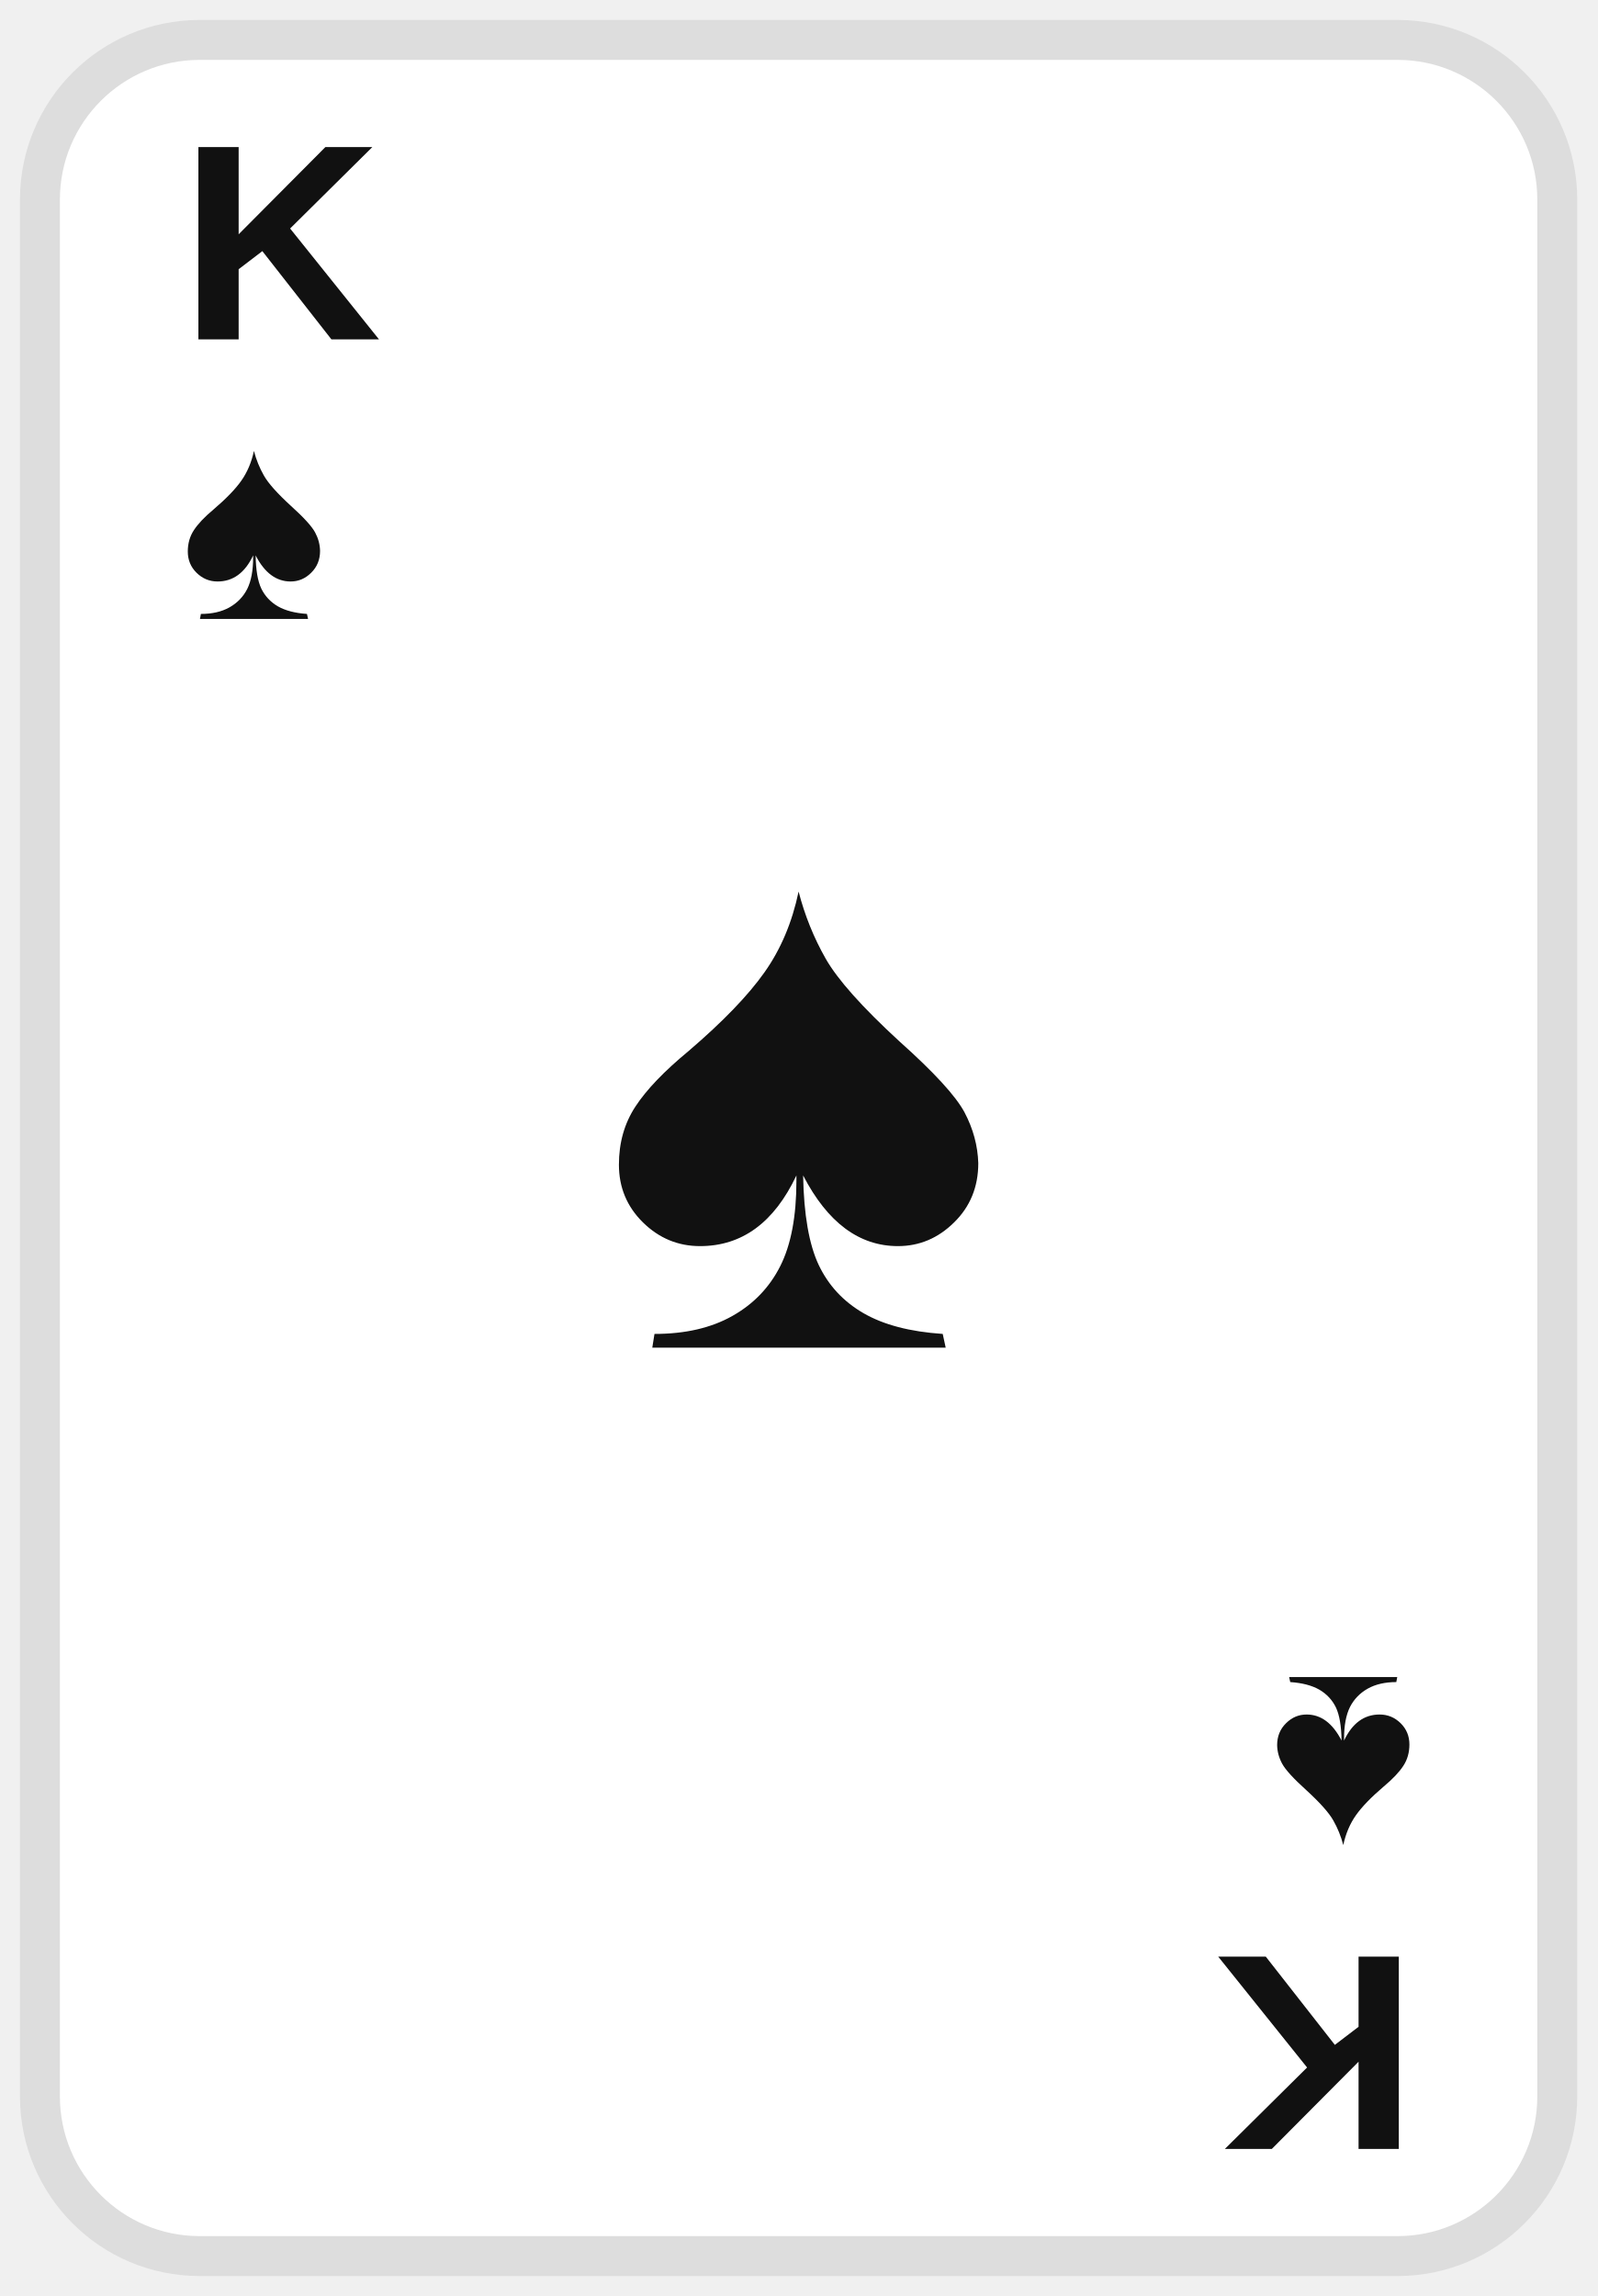
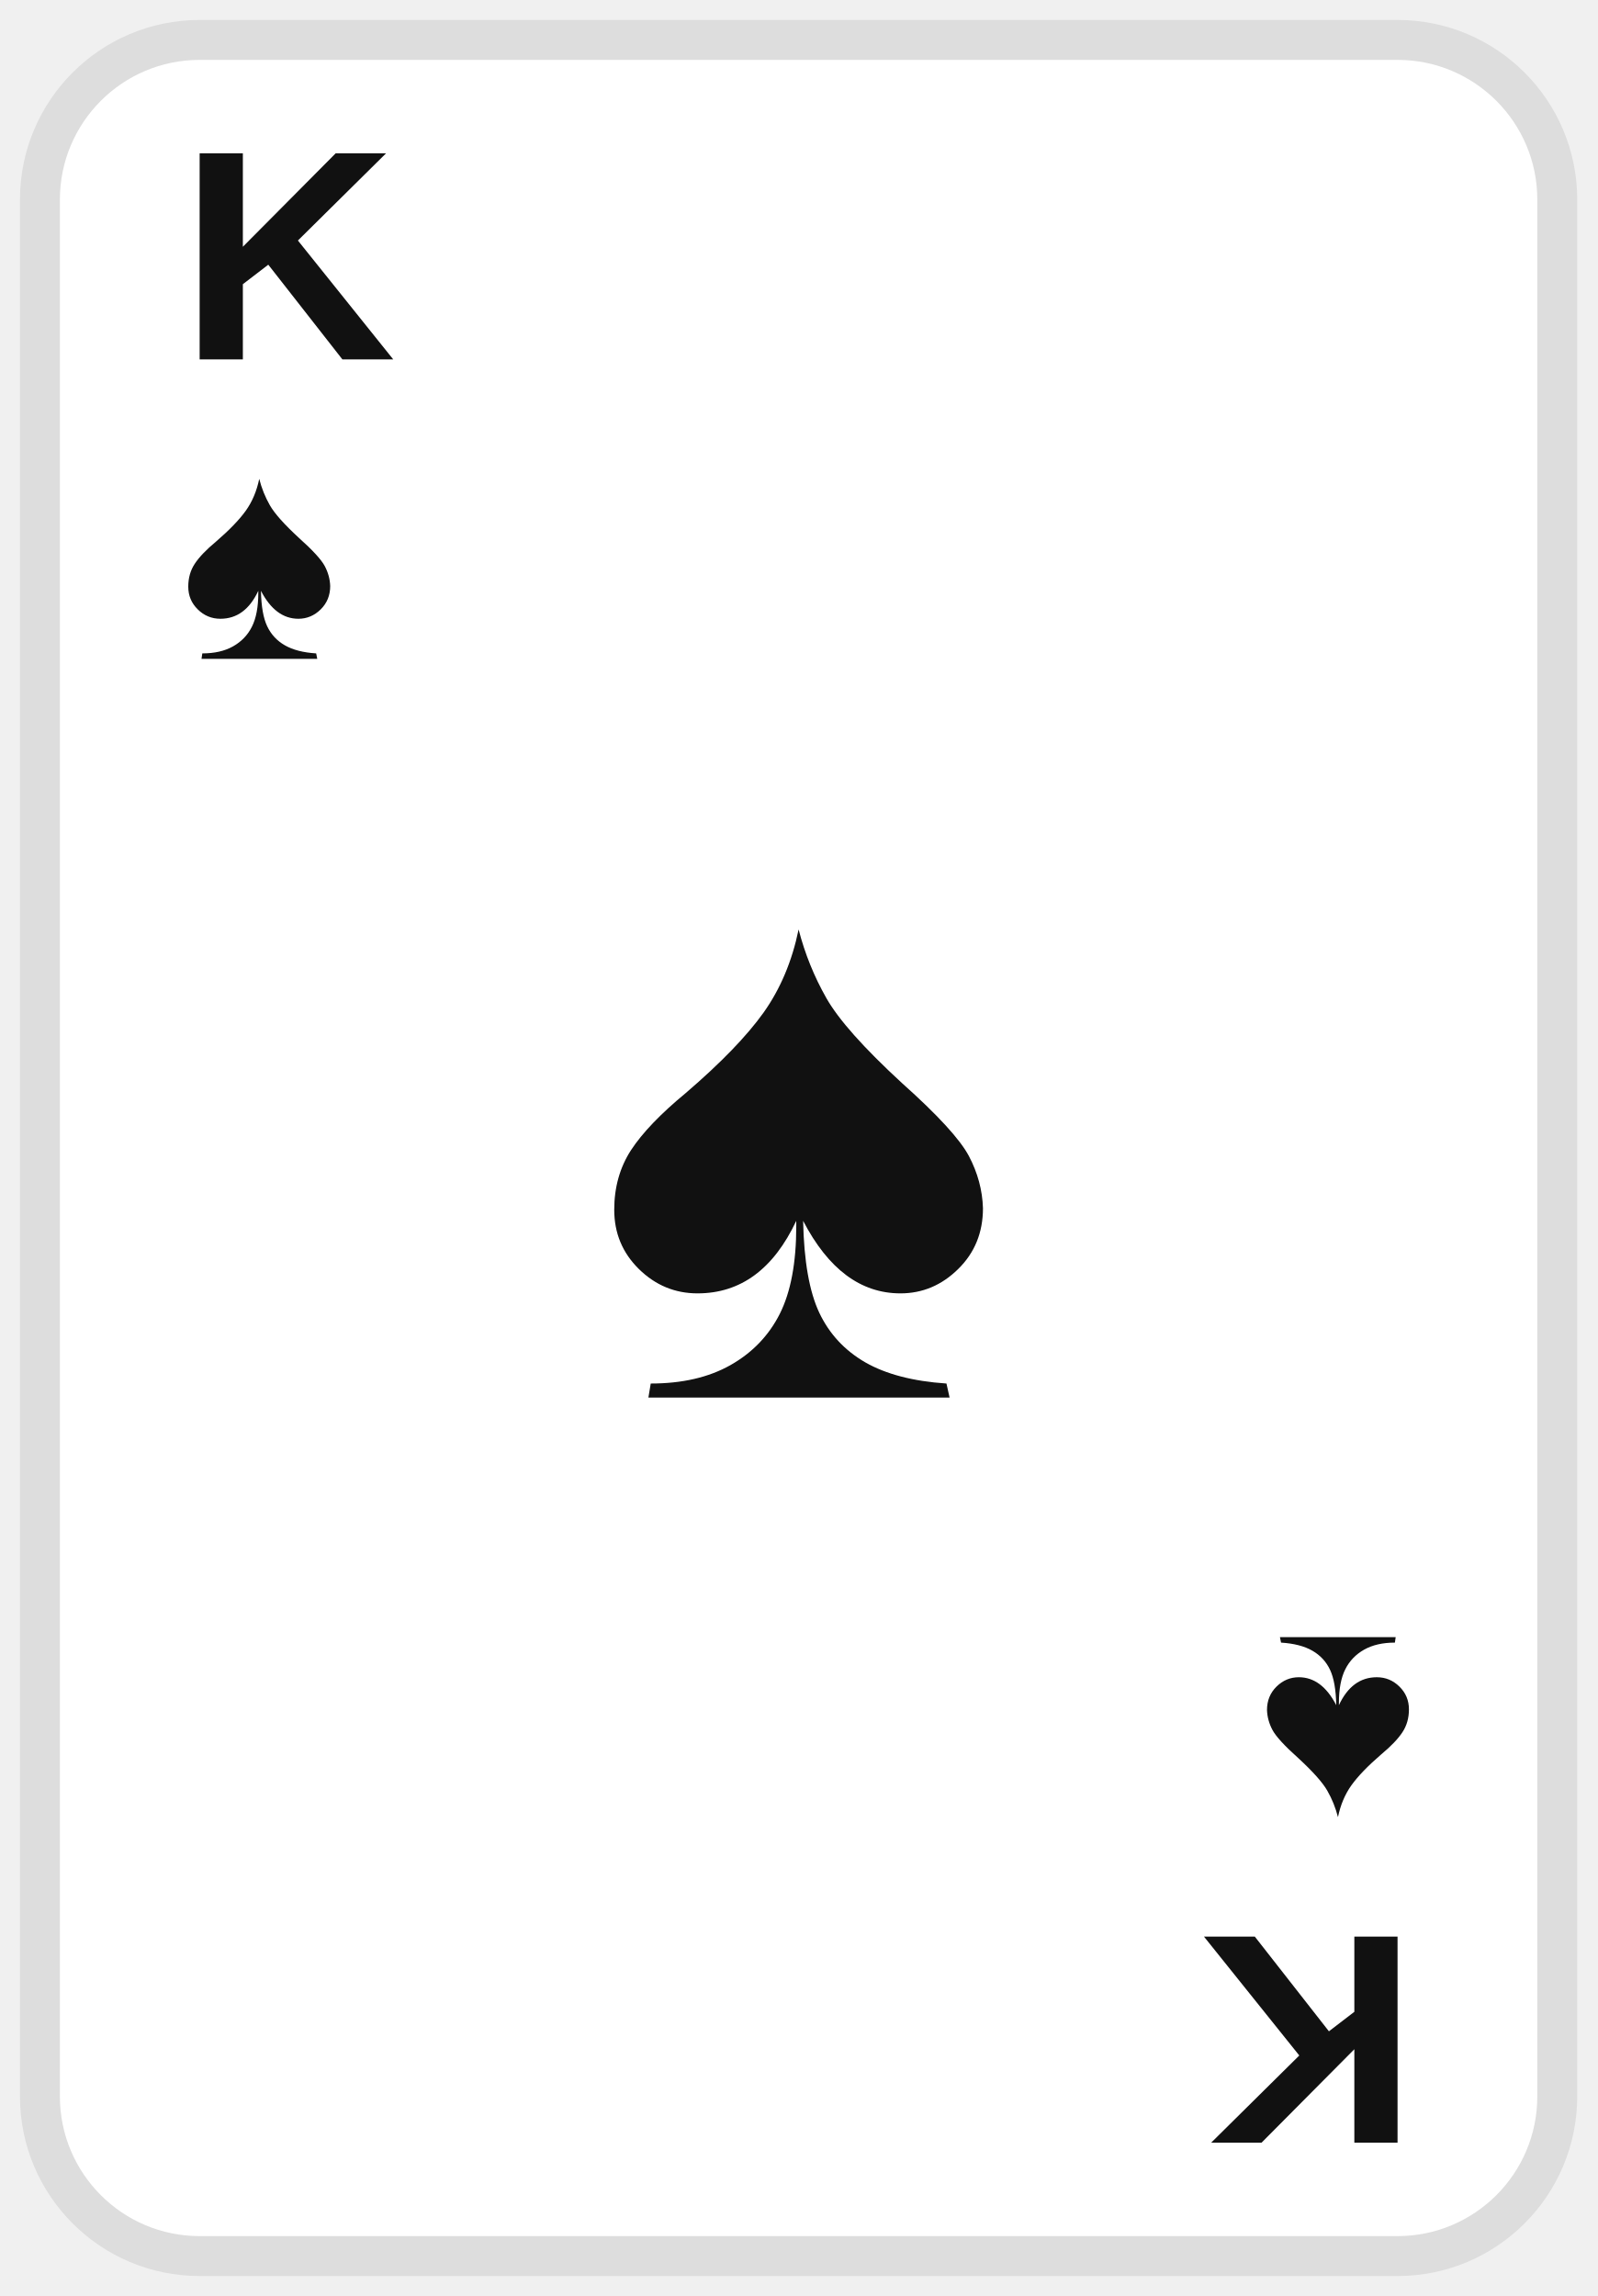
<svg xmlns="http://www.w3.org/2000/svg" width="160" height="230" viewBox="0 0 160 230">
-   <rect x="4" y="4" width="152" height="222" rx="16" fill="white" stroke="#dddddd" stroke-width="4" />
-   <text x="18" y="34" font-size="28" font-family="Arial" font-weight="bold" fill="#111111">K</text>
-   <text x="18" y="62" font-size="28" font-family="Arial" fill="#111111">♠</text>
-   <text x="80" y="135" text-anchor="middle" font-size="76" font-family="Arial" fill="#111111">♠</text>
+   <rect x="4" y="4" width="152" height="222" rx="16" fill="white" stroke="#ddd" stroke-width="4" />
+   <text x="18" y="36" font-size="30" font-family="Arial" font-weight="bold" fill="#111">K</text>
+   <text x="18" y="66" font-size="30" font-family="Arial" fill="#111">♠</text>
+   <text x="80" y="140" text-anchor="middle" font-size="78" font-family="Arial" fill="#111">♠</text>
  <g transform="rotate(180 80 115)">
-     <text x="18" y="34" font-size="28" font-family="Arial" font-weight="bold" fill="#111111">K</text>
-     <text x="18" y="62" font-size="28" font-family="Arial" fill="#111111">♠</text>
+     <text x="18" y="36" font-size="30" font-family="Arial" font-weight="bold" fill="#111">K</text>
+     <text x="18" y="66" font-size="30" font-family="Arial" fill="#111">♠</text>
  </g>
</svg>
